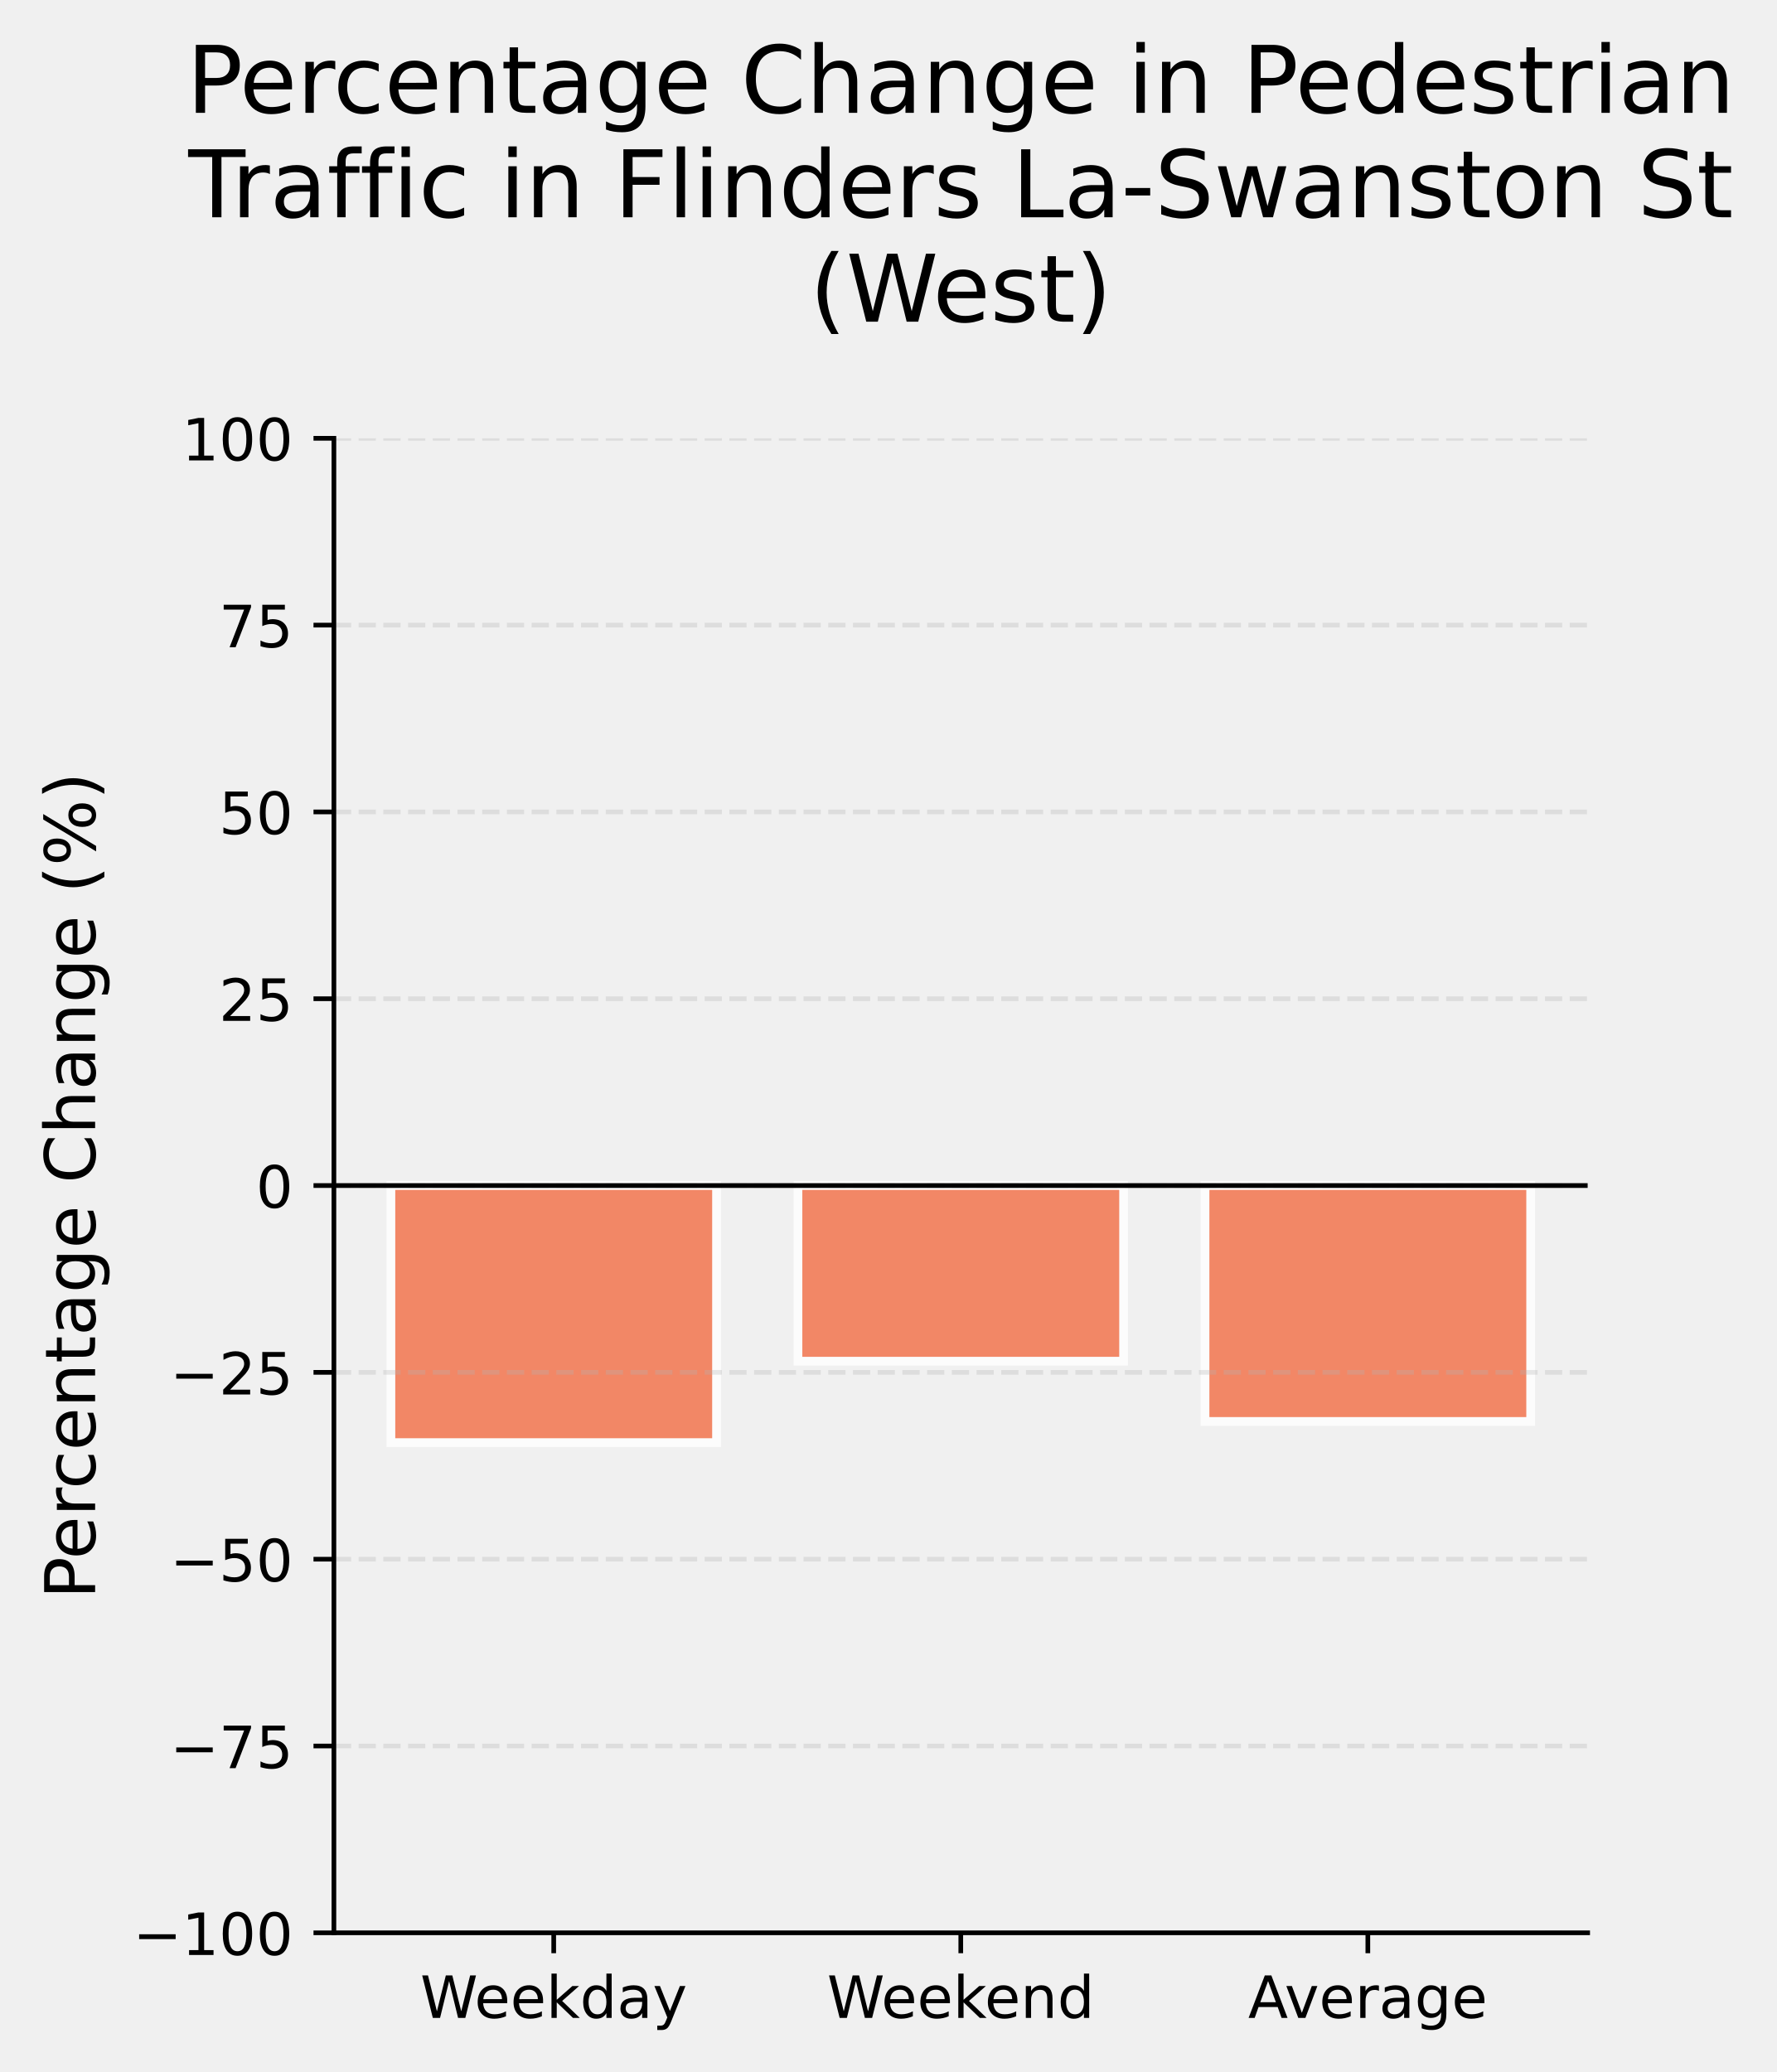
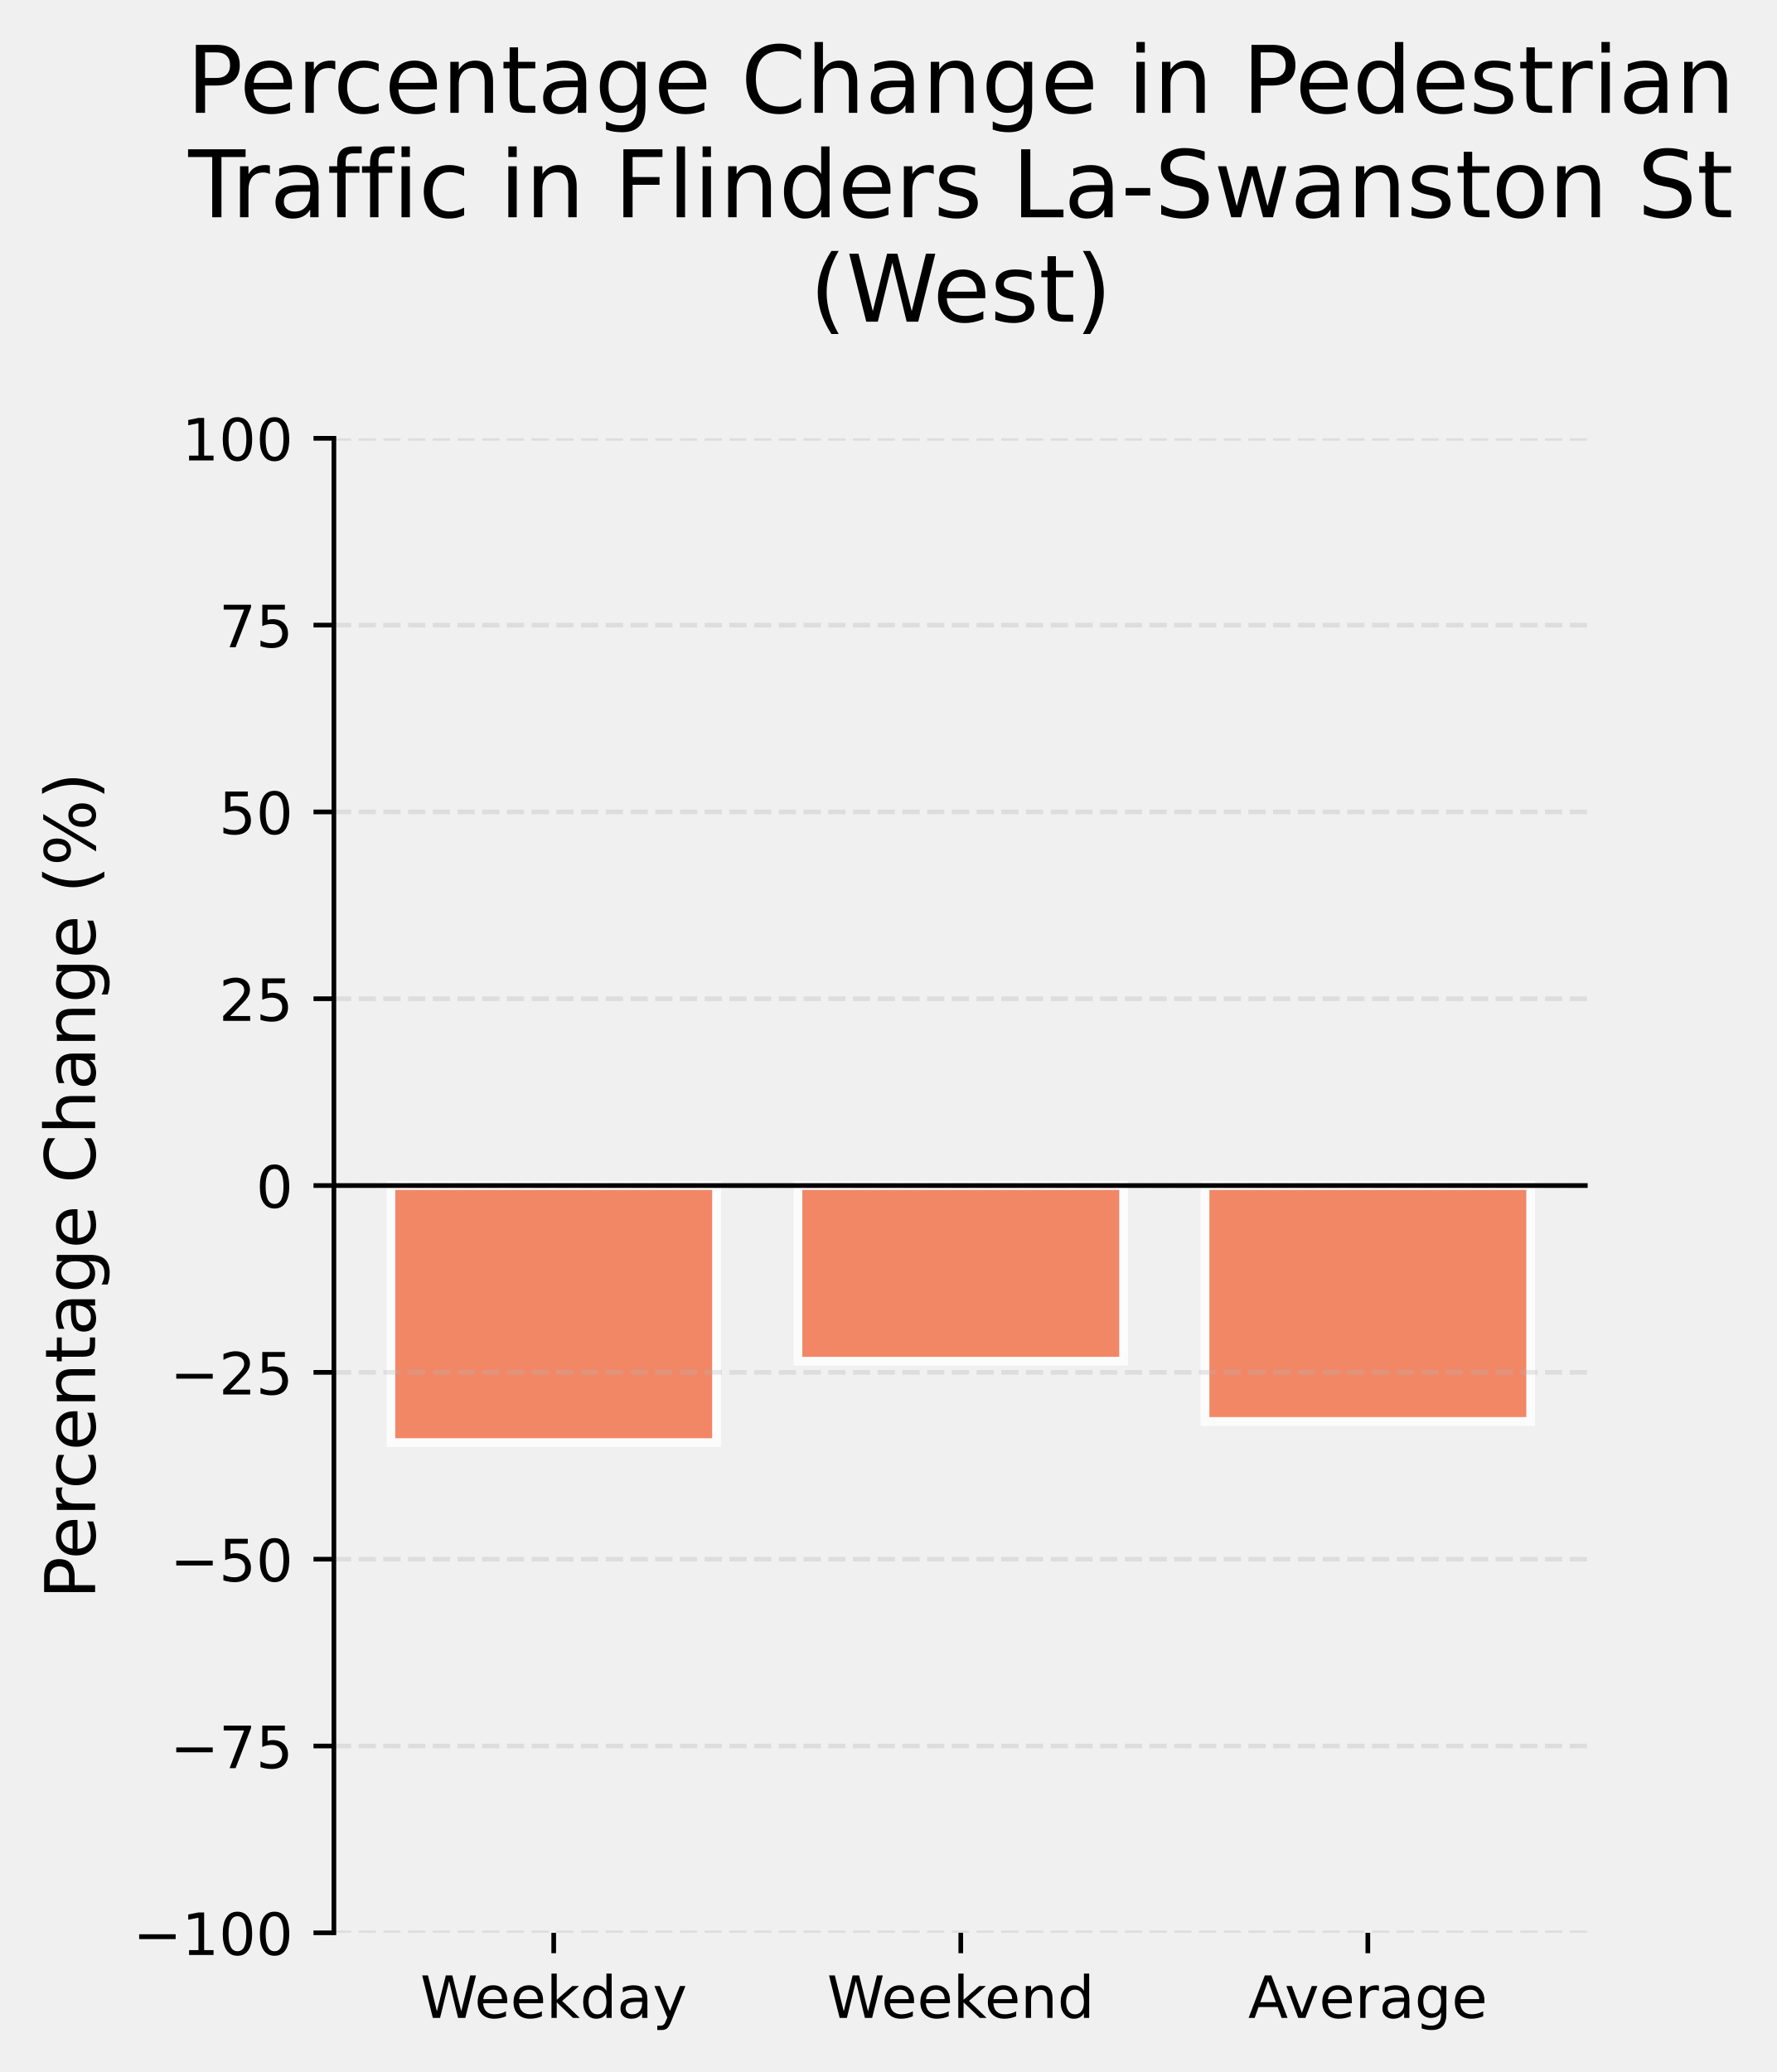
<svg xmlns="http://www.w3.org/2000/svg" xmlns:xlink="http://www.w3.org/1999/xlink" width="304.812pt" height="355.461pt" viewBox="0 0 304.812 355.461" version="1.1">
  <defs>
    <style type="text/css">*{stroke-linejoin: round; stroke-linecap: butt}</style>
  </defs>
  <g id="figure_1">
    <g id="patch_1">
      <path d="M 0 355.461  L 304.812 355.461  L 304.812 0  L 0 0  L 0 355.461  z " style="fill: none" />
    </g>
    <g id="axes_1">
      <g id="patch_2">
        <path d="M 57.281 331.582  L 272.361 331.582  L 272.361 75.191  L 57.281 75.191  L 57.281 331.582  z " style="fill: none" />
      </g>
      <g id="patch_3">
-         <path d="M 67.057 203.387  L 122.922 203.387  L 122.922 247.485  L 67.057 247.485  z " clip-path="url(#pbf14f87d33)" style="fill: #f36d43; opacity: 0.8; stroke: #ffffff; stroke-width: 1.5; stroke-linejoin: miter" />
+         <path d="M 67.057 203.387  L 122.922 203.387  L 122.922 247.485  L 67.057 247.485  z " clip-path="url(#p9f455802be)" style="fill: #f36d43; opacity: 0.8; stroke: #ffffff; stroke-width: 1.5; stroke-linejoin: miter" />
      </g>
      <g id="patch_4">
-         <path d="M 136.888 203.387  L 192.753 203.387  L 192.753 233.518  L 136.888 233.518  z " clip-path="url(#pbf14f87d33)" style="fill: #f36d43; opacity: 0.8; stroke: #ffffff; stroke-width: 1.5; stroke-linejoin: miter" />
+         <path d="M 136.888 203.387  L 192.753 203.387  L 192.753 233.518  L 136.888 233.518  z " clip-path="url(#p9f455802be)" style="fill: #f36d43; opacity: 0.8; stroke: #ffffff; stroke-width: 1.5; stroke-linejoin: miter" />
      </g>
      <g id="patch_5">
-         <path d="M 206.72 203.387  L 262.585 203.387  L 262.585 243.856  L 206.72 243.856  z " clip-path="url(#pbf14f87d33)" style="fill: #f36d43; opacity: 0.8; stroke: #ffffff; stroke-width: 1.5; stroke-linejoin: miter" />
+         <path d="M 206.72 203.387  L 262.585 203.387  L 262.585 243.856  L 206.72 243.856  z " clip-path="url(#p9f455802be)" style="fill: #f36d43; opacity: 0.8; stroke: #ffffff; stroke-width: 1.5; stroke-linejoin: miter" />
      </g>
      <g id="matplotlib.axis_1">
        <g id="xtick_1">
          <g id="line2d_1">
            <defs>
-               <path id="mc58c141b8f" d="M 0 0  L 0 3.5  " style="stroke: #000000; stroke-width: 0.8" />
+               <path id="m204e8caf75" d="M 0 0  L 0 3.5  " style="stroke: #000000; stroke-width: 0.8" />
            </defs>
            <g>
-               <use xlink:href="#mc58c141b8f" x="94.99" y="331.582" style="stroke: #000000; stroke-width: 0.8" />
+               <use xlink:href="#m204e8caf75" x="94.99" y="331.582" style="stroke: #000000; stroke-width: 0.8" />
            </g>
          </g>
          <g id="text_1">
            <g transform="translate(72.09368 346.1809) scale(0.1 -0.1)">
              <defs>
                <path id="DejaVuSans-57" d="M 213 4666  L 850 4666  L 1831 722  L 2809 4666  L 3519 4666  L 4500 722  L 5478 4666  L 6119 4666  L 4947 0  L 4153 0  L 3169 4050  L 2175 0  L 1381 0  L 213 4666  z " transform="scale(0.015625)" />
                <path id="DejaVuSans-65" d="M 3597 1894  L 3597 1613  L 953 1613  Q 991 1019 1311 708  Q 1631 397 2203 397  Q 2534 397 2845 478  Q 3156 559 3463 722  L 3463 178  Q 3153 47 2828 -22  Q 2503 -91 2169 -91  Q 1331 -91 842 396  Q 353 884 353 1716  Q 353 2575 817 3079  Q 1281 3584 2069 3584  Q 2775 3584 3186 3129  Q 3597 2675 3597 1894  z M 3022 2063  Q 3016 2534 2758 2815  Q 2500 3097 2075 3097  Q 1594 3097 1305 2825  Q 1016 2553 972 2059  L 3022 2063  z " transform="scale(0.015625)" />
                <path id="DejaVuSans-6b" d="M 581 4863  L 1159 4863  L 1159 1991  L 2875 3500  L 3609 3500  L 1753 1863  L 3688 0  L 2938 0  L 1159 1709  L 1159 0  L 581 0  L 581 4863  z " transform="scale(0.015625)" />
                <path id="DejaVuSans-64" d="M 2906 2969  L 2906 4863  L 3481 4863  L 3481 0  L 2906 0  L 2906 525  Q 2725 213 2448 61  Q 2172 -91 1784 -91  Q 1150 -91 751 415  Q 353 922 353 1747  Q 353 2572 751 3078  Q 1150 3584 1784 3584  Q 2172 3584 2448 3432  Q 2725 3281 2906 2969  z M 947 1747  Q 947 1113 1208 752  Q 1469 391 1925 391  Q 2381 391 2643 752  Q 2906 1113 2906 1747  Q 2906 2381 2643 2742  Q 2381 3103 1925 3103  Q 1469 3103 1208 2742  Q 947 2381 947 1747  z " transform="scale(0.015625)" />
                <path id="DejaVuSans-61" d="M 2194 1759  Q 1497 1759 1228 1600  Q 959 1441 959 1056  Q 959 750 1161 570  Q 1363 391 1709 391  Q 2188 391 2477 730  Q 2766 1069 2766 1631  L 2766 1759  L 2194 1759  z M 3341 1997  L 3341 0  L 2766 0  L 2766 531  Q 2569 213 2275 61  Q 1981 -91 1556 -91  Q 1019 -91 701 211  Q 384 513 384 1019  Q 384 1609 779 1909  Q 1175 2209 1959 2209  L 2766 2209  L 2766 2266  Q 2766 2663 2505 2880  Q 2244 3097 1772 3097  Q 1472 3097 1187 3025  Q 903 2953 641 2809  L 641 3341  Q 956 3463 1253 3523  Q 1550 3584 1831 3584  Q 2591 3584 2966 3190  Q 3341 2797 3341 1997  z " transform="scale(0.015625)" />
                <path id="DejaVuSans-79" d="M 2059 -325  Q 1816 -950 1584 -1140  Q 1353 -1331 966 -1331  L 506 -1331  L 506 -850  L 844 -850  Q 1081 -850 1212 -737  Q 1344 -625 1503 -206  L 1606 56  L 191 3500  L 800 3500  L 1894 763  L 2988 3500  L 3597 3500  L 2059 -325  z " transform="scale(0.015625)" />
              </defs>
              <use xlink:href="#DejaVuSans-57" />
              <use xlink:href="#DejaVuSans-65" transform="translate(93.00195 0)" />
              <use xlink:href="#DejaVuSans-65" transform="translate(154.5254 0)" />
              <use xlink:href="#DejaVuSans-6b" transform="translate(216.0488 0)" />
              <use xlink:href="#DejaVuSans-64" transform="translate(273.959 0)" />
              <use xlink:href="#DejaVuSans-61" transform="translate(337.4355 0)" />
              <use xlink:href="#DejaVuSans-79" transform="translate(398.7148 0)" />
            </g>
          </g>
        </g>
        <g id="xtick_2">
          <g id="line2d_2">
            <g>
-               <use xlink:href="#mc58c141b8f" x="164.821" y="331.582" style="stroke: #000000; stroke-width: 0.8" />
+               <use xlink:href="#m204e8caf75" x="164.821" y="331.582" style="stroke: #000000; stroke-width: 0.8" />
            </g>
          </g>
          <g id="text_2">
            <g transform="translate(141.8842 346.1809) scale(0.1 -0.1)">
              <defs>
                <path id="DejaVuSans-6e" d="M 3513 2113  L 3513 0  L 2938 0  L 2938 2094  Q 2938 2591 2744 2837  Q 2550 3084 2163 3084  Q 1697 3084 1428 2787  Q 1159 2491 1159 1978  L 1159 0  L 581 0  L 581 3500  L 1159 3500  L 1159 2956  Q 1366 3272 1645 3428  Q 1925 3584 2291 3584  Q 2894 3584 3203 3211  Q 3513 2838 3513 2113  z " transform="scale(0.015625)" />
              </defs>
              <use xlink:href="#DejaVuSans-57" />
              <use xlink:href="#DejaVuSans-65" transform="translate(93.00195 0)" />
              <use xlink:href="#DejaVuSans-65" transform="translate(154.5254 0)" />
              <use xlink:href="#DejaVuSans-6b" transform="translate(216.0488 0)" />
              <use xlink:href="#DejaVuSans-65" transform="translate(270.334 0)" />
              <use xlink:href="#DejaVuSans-6e" transform="translate(331.8574 0)" />
              <use xlink:href="#DejaVuSans-64" transform="translate(395.2363 0)" />
            </g>
          </g>
        </g>
        <g id="xtick_3">
          <g id="line2d_3">
            <g>
-               <use xlink:href="#mc58c141b8f" x="234.652" y="331.582" style="stroke: #000000; stroke-width: 0.8" />
+               <use xlink:href="#m204e8caf75" x="234.652" y="331.582" style="stroke: #000000; stroke-width: 0.8" />
            </g>
          </g>
          <g id="text_3">
            <g transform="translate(214.1193 346.1809) scale(0.1 -0.1)">
              <defs>
                <path id="DejaVuSans-41" d="M 2188 4044  L 1331 1722  L 3047 1722  L 2188 4044  z M 1831 4666  L 2547 4666  L 4325 0  L 3669 0  L 3244 1197  L 1141 1197  L 716 0  L 50 0  L 1831 4666  z " transform="scale(0.015625)" />
                <path id="DejaVuSans-76" d="M 191 3500  L 800 3500  L 1894 563  L 2988 3500  L 3597 3500  L 2284 0  L 1503 0  L 191 3500  z " transform="scale(0.015625)" />
                <path id="DejaVuSans-72" d="M 2631 2963  Q 2534 3019 2420 3045  Q 2306 3072 2169 3072  Q 1681 3072 1420 2755  Q 1159 2438 1159 1844  L 1159 0  L 581 0  L 581 3500  L 1159 3500  L 1159 2956  Q 1341 3275 1631 3429  Q 1922 3584 2338 3584  Q 2397 3584 2469 3576  Q 2541 3569 2628 3553  L 2631 2963  z " transform="scale(0.015625)" />
                <path id="DejaVuSans-67" d="M 2906 1791  Q 2906 2416 2648 2759  Q 2391 3103 1925 3103  Q 1463 3103 1205 2759  Q 947 2416 947 1791  Q 947 1169 1205 825  Q 1463 481 1925 481  Q 2391 481 2648 825  Q 2906 1169 2906 1791  z M 3481 434  Q 3481 -459 3084 -895  Q 2688 -1331 1869 -1331  Q 1566 -1331 1297 -1286  Q 1028 -1241 775 -1147  L 775 -588  Q 1028 -725 1275 -790  Q 1522 -856 1778 -856  Q 2344 -856 2625 -561  Q 2906 -266 2906 331  L 2906 616  Q 2728 306 2450 153  Q 2172 0 1784 0  Q 1141 0 747 490  Q 353 981 353 1791  Q 353 2603 747 3093  Q 1141 3584 1784 3584  Q 2172 3584 2450 3431  Q 2728 3278 2906 2969  L 2906 3500  L 3481 3500  L 3481 434  z " transform="scale(0.015625)" />
              </defs>
              <use xlink:href="#DejaVuSans-41" />
              <use xlink:href="#DejaVuSans-76" transform="translate(62.5332 0)" />
              <use xlink:href="#DejaVuSans-65" transform="translate(121.7129 0)" />
              <use xlink:href="#DejaVuSans-72" transform="translate(183.2363 0)" />
              <use xlink:href="#DejaVuSans-61" transform="translate(224.3496 0)" />
              <use xlink:href="#DejaVuSans-67" transform="translate(285.6289 0)" />
              <use xlink:href="#DejaVuSans-65" transform="translate(349.1055 0)" />
            </g>
          </g>
        </g>
      </g>
      <g id="matplotlib.axis_2">
        <g id="ytick_1">
          <g id="line2d_4">
-             <path d="M 57.281 331.582  L 272.361 331.582  " clip-path="url(#pbf14f87d33)" style="fill: none; stroke-dasharray: 2.96,1.28; stroke-dashoffset: 0; stroke: #b0b0b0; stroke-opacity: 0.3; stroke-width: 0.8" />
+             <path d="M 57.281 331.582  L 272.361 331.582  " clip-path="url(#p9f455802be)" style="fill: none; stroke-dasharray: 2.96,1.28; stroke-dashoffset: 0; stroke: #b0b0b0; stroke-opacity: 0.3; stroke-width: 0.8" />
          </g>
          <g id="line2d_5">
            <defs>
-               <path id="mb57cc12559" d="M 0 0  L -3.5 0  " style="stroke: #000000; stroke-width: 0.8" />
+               <path id="mabfdd36458" d="M 0 0  L -3.5 0  " style="stroke: #000000; stroke-width: 0.8" />
            </defs>
            <g>
-               <use xlink:href="#mb57cc12559" x="57.281" y="331.582" style="stroke: #000000; stroke-width: 0.8" />
+               <use xlink:href="#mabfdd36458" x="57.281" y="331.582" style="stroke: #000000; stroke-width: 0.8" />
            </g>
          </g>
          <g id="text_4">
            <g transform="translate(22.81375 335.3817) scale(0.1 -0.1)">
              <defs>
                <path id="DejaVuSans-2212" d="M 678 2272  L 4684 2272  L 4684 1741  L 678 1741  L 678 2272  z " transform="scale(0.015625)" />
                <path id="DejaVuSans-31" d="M 794 531  L 1825 531  L 1825 4091  L 703 3866  L 703 4441  L 1819 4666  L 2450 4666  L 2450 531  L 3481 531  L 3481 0  L 794 0  L 794 531  z " transform="scale(0.015625)" />
                <path id="DejaVuSans-30" d="M 2034 4250  Q 1547 4250 1301 3770  Q 1056 3291 1056 2328  Q 1056 1369 1301 889  Q 1547 409 2034 409  Q 2525 409 2770 889  Q 3016 1369 3016 2328  Q 3016 3291 2770 3770  Q 2525 4250 2034 4250  z M 2034 4750  Q 2819 4750 3233 4129  Q 3647 3509 3647 2328  Q 3647 1150 3233 529  Q 2819 -91 2034 -91  Q 1250 -91 836 529  Q 422 1150 422 2328  Q 422 3509 836 4129  Q 1250 4750 2034 4750  z " transform="scale(0.015625)" />
              </defs>
              <use xlink:href="#DejaVuSans-2212" />
              <use xlink:href="#DejaVuSans-31" transform="translate(83.78906 0)" />
              <use xlink:href="#DejaVuSans-30" transform="translate(147.4121 0)" />
              <use xlink:href="#DejaVuSans-30" transform="translate(211.0352 0)" />
            </g>
          </g>
        </g>
        <g id="ytick_2">
          <g id="line2d_6">
-             <path d="M 57.281 299.534  L 272.361 299.534  " clip-path="url(#pbf14f87d33)" style="fill: none; stroke-dasharray: 2.96,1.28; stroke-dashoffset: 0; stroke: #b0b0b0; stroke-opacity: 0.3; stroke-width: 0.8" />
+             <path d="M 57.281 299.534  L 272.361 299.534  " clip-path="url(#p9f455802be)" style="fill: none; stroke-dasharray: 2.96,1.28; stroke-dashoffset: 0; stroke: #b0b0b0; stroke-opacity: 0.3; stroke-width: 0.8" />
          </g>
          <g id="line2d_7">
            <g>
-               <use xlink:href="#mb57cc12559" x="57.281" y="299.534" style="stroke: #000000; stroke-width: 0.8" />
+               <use xlink:href="#mabfdd36458" x="57.281" y="299.534" style="stroke: #000000; stroke-width: 0.8" />
            </g>
          </g>
          <g id="text_5">
            <g transform="translate(29.17625 303.3327) scale(0.1 -0.1)">
              <defs>
                <path id="DejaVuSans-37" d="M 525 4666  L 3525 4666  L 3525 4397  L 1831 0  L 1172 0  L 2766 4134  L 525 4134  L 525 4666  z " transform="scale(0.015625)" />
                <path id="DejaVuSans-35" d="M 691 4666  L 3169 4666  L 3169 4134  L 1269 4134  L 1269 2991  Q 1406 3038 1543 3061  Q 1681 3084 1819 3084  Q 2600 3084 3056 2656  Q 3513 2228 3513 1497  Q 3513 744 3044 326  Q 2575 -91 1722 -91  Q 1428 -91 1123 -41  Q 819 9 494 109  L 494 744  Q 775 591 1075 516  Q 1375 441 1709 441  Q 2250 441 2565 725  Q 2881 1009 2881 1497  Q 2881 1984 2565 2268  Q 2250 2553 1709 2553  Q 1456 2553 1204 2497  Q 953 2441 691 2322  L 691 4666  z " transform="scale(0.015625)" />
              </defs>
              <use xlink:href="#DejaVuSans-2212" />
              <use xlink:href="#DejaVuSans-37" transform="translate(83.78906 0)" />
              <use xlink:href="#DejaVuSans-35" transform="translate(147.4121 0)" />
            </g>
          </g>
        </g>
        <g id="ytick_3">
          <g id="line2d_8">
-             <path d="M 57.281 267.485  L 272.361 267.485  " clip-path="url(#pbf14f87d33)" style="fill: none; stroke-dasharray: 2.96,1.28; stroke-dashoffset: 0; stroke: #b0b0b0; stroke-opacity: 0.3; stroke-width: 0.8" />
+             <path d="M 57.281 267.485  L 272.361 267.485  " clip-path="url(#p9f455802be)" style="fill: none; stroke-dasharray: 2.96,1.28; stroke-dashoffset: 0; stroke: #b0b0b0; stroke-opacity: 0.3; stroke-width: 0.8" />
          </g>
          <g id="line2d_9">
            <g>
-               <use xlink:href="#mb57cc12559" x="57.281" y="267.485" style="stroke: #000000; stroke-width: 0.8" />
+               <use xlink:href="#mabfdd36458" x="57.281" y="267.485" style="stroke: #000000; stroke-width: 0.8" />
            </g>
          </g>
          <g id="text_6">
            <g transform="translate(29.17625 271.2837) scale(0.1 -0.1)">
              <use xlink:href="#DejaVuSans-2212" />
              <use xlink:href="#DejaVuSans-35" transform="translate(83.78906 0)" />
              <use xlink:href="#DejaVuSans-30" transform="translate(147.4121 0)" />
            </g>
          </g>
        </g>
        <g id="ytick_4">
          <g id="line2d_10">
-             <path d="M 57.281 235.435  L 272.361 235.435  " clip-path="url(#pbf14f87d33)" style="fill: none; stroke-dasharray: 2.96,1.28; stroke-dashoffset: 0; stroke: #b0b0b0; stroke-opacity: 0.3; stroke-width: 0.8" />
+             <path d="M 57.281 235.435  L 272.361 235.435  " clip-path="url(#p9f455802be)" style="fill: none; stroke-dasharray: 2.96,1.28; stroke-dashoffset: 0; stroke: #b0b0b0; stroke-opacity: 0.3; stroke-width: 0.8" />
          </g>
          <g id="line2d_11">
            <g>
-               <use xlink:href="#mb57cc12559" x="57.281" y="235.435" style="stroke: #000000; stroke-width: 0.8" />
+               <use xlink:href="#mabfdd36458" x="57.281" y="235.435" style="stroke: #000000; stroke-width: 0.8" />
            </g>
          </g>
          <g id="text_7">
            <g transform="translate(29.17625 239.2347) scale(0.1 -0.1)">
              <defs>
                <path id="DejaVuSans-32" d="M 1228 531  L 3431 531  L 3431 0  L 469 0  L 469 531  Q 828 903 1448 1529  Q 2069 2156 2228 2338  Q 2531 2678 2651 2914  Q 2772 3150 2772 3378  Q 2772 3750 2511 3984  Q 2250 4219 1831 4219  Q 1534 4219 1204 4116  Q 875 4013 500 3803  L 500 4441  Q 881 4594 1212 4672  Q 1544 4750 1819 4750  Q 2544 4750 2975 4387  Q 3406 4025 3406 3419  Q 3406 3131 3298 2873  Q 3191 2616 2906 2266  Q 2828 2175 2409 1742  Q 1991 1309 1228 531  z " transform="scale(0.015625)" />
              </defs>
              <use xlink:href="#DejaVuSans-2212" />
              <use xlink:href="#DejaVuSans-32" transform="translate(83.78906 0)" />
              <use xlink:href="#DejaVuSans-35" transform="translate(147.4121 0)" />
            </g>
          </g>
        </g>
        <g id="ytick_5">
          <g id="line2d_12">
-             <path d="M 57.281 203.387  L 272.361 203.387  " clip-path="url(#pbf14f87d33)" style="fill: none; stroke-dasharray: 2.96,1.28; stroke-dashoffset: 0; stroke: #b0b0b0; stroke-opacity: 0.3; stroke-width: 0.8" />
+             <path d="M 57.281 203.387  L 272.361 203.387  " clip-path="url(#p9f455802be)" style="fill: none; stroke-dasharray: 2.96,1.28; stroke-dashoffset: 0; stroke: #b0b0b0; stroke-opacity: 0.3; stroke-width: 0.8" />
          </g>
          <g id="line2d_13">
            <g>
-               <use xlink:href="#mb57cc12559" x="57.281" y="203.387" style="stroke: #000000; stroke-width: 0.8" />
+               <use xlink:href="#mabfdd36458" x="57.281" y="203.387" style="stroke: #000000; stroke-width: 0.8" />
            </g>
          </g>
          <g id="text_8">
            <g transform="translate(43.91844 207.1857) scale(0.1 -0.1)">
              <use xlink:href="#DejaVuSans-30" />
            </g>
          </g>
        </g>
        <g id="ytick_6">
          <g id="line2d_14">
-             <path d="M 57.281 171.338  L 272.361 171.338  " clip-path="url(#pbf14f87d33)" style="fill: none; stroke-dasharray: 2.96,1.28; stroke-dashoffset: 0; stroke: #b0b0b0; stroke-opacity: 0.3; stroke-width: 0.8" />
+             <path d="M 57.281 171.338  L 272.361 171.338  " clip-path="url(#p9f455802be)" style="fill: none; stroke-dasharray: 2.96,1.28; stroke-dashoffset: 0; stroke: #b0b0b0; stroke-opacity: 0.3; stroke-width: 0.8" />
          </g>
          <g id="line2d_15">
            <g>
-               <use xlink:href="#mb57cc12559" x="57.281" y="171.338" style="stroke: #000000; stroke-width: 0.8" />
+               <use xlink:href="#mabfdd36458" x="57.281" y="171.338" style="stroke: #000000; stroke-width: 0.8" />
            </g>
          </g>
          <g id="text_9">
            <g transform="translate(37.55594 175.1367) scale(0.1 -0.1)">
              <use xlink:href="#DejaVuSans-32" />
              <use xlink:href="#DejaVuSans-35" transform="translate(63.62305 0)" />
            </g>
          </g>
        </g>
        <g id="ytick_7">
          <g id="line2d_16">
-             <path d="M 57.281 139.288  L 272.361 139.288  " clip-path="url(#pbf14f87d33)" style="fill: none; stroke-dasharray: 2.96,1.28; stroke-dashoffset: 0; stroke: #b0b0b0; stroke-opacity: 0.3; stroke-width: 0.8" />
+             <path d="M 57.281 139.288  L 272.361 139.288  " clip-path="url(#p9f455802be)" style="fill: none; stroke-dasharray: 2.96,1.28; stroke-dashoffset: 0; stroke: #b0b0b0; stroke-opacity: 0.3; stroke-width: 0.8" />
          </g>
          <g id="line2d_17">
            <g>
-               <use xlink:href="#mb57cc12559" x="57.281" y="139.288" style="stroke: #000000; stroke-width: 0.8" />
+               <use xlink:href="#mabfdd36458" x="57.281" y="139.288" style="stroke: #000000; stroke-width: 0.8" />
            </g>
          </g>
          <g id="text_10">
            <g transform="translate(37.55594 143.0877) scale(0.1 -0.1)">
              <use xlink:href="#DejaVuSans-35" />
              <use xlink:href="#DejaVuSans-30" transform="translate(63.62305 0)" />
            </g>
          </g>
        </g>
        <g id="ytick_8">
          <g id="line2d_18">
-             <path d="M 57.281 107.24  L 272.361 107.24  " clip-path="url(#pbf14f87d33)" style="fill: none; stroke-dasharray: 2.96,1.28; stroke-dashoffset: 0; stroke: #b0b0b0; stroke-opacity: 0.3; stroke-width: 0.8" />
+             <path d="M 57.281 107.24  L 272.361 107.24  " clip-path="url(#p9f455802be)" style="fill: none; stroke-dasharray: 2.96,1.28; stroke-dashoffset: 0; stroke: #b0b0b0; stroke-opacity: 0.3; stroke-width: 0.8" />
          </g>
          <g id="line2d_19">
            <g>
-               <use xlink:href="#mb57cc12559" x="57.281" y="107.24" style="stroke: #000000; stroke-width: 0.8" />
+               <use xlink:href="#mabfdd36458" x="57.281" y="107.24" style="stroke: #000000; stroke-width: 0.8" />
            </g>
          </g>
          <g id="text_11">
            <g transform="translate(37.55594 111.0387) scale(0.1 -0.1)">
              <use xlink:href="#DejaVuSans-37" />
              <use xlink:href="#DejaVuSans-35" transform="translate(63.62305 0)" />
            </g>
          </g>
        </g>
        <g id="ytick_9">
          <g id="line2d_20">
-             <path d="M 57.281 75.191  L 272.361 75.191  " clip-path="url(#pbf14f87d33)" style="fill: none; stroke-dasharray: 2.96,1.28; stroke-dashoffset: 0; stroke: #b0b0b0; stroke-opacity: 0.3; stroke-width: 0.8" />
+             <path d="M 57.281 75.191  L 272.361 75.191  " clip-path="url(#p9f455802be)" style="fill: none; stroke-dasharray: 2.96,1.28; stroke-dashoffset: 0; stroke: #b0b0b0; stroke-opacity: 0.3; stroke-width: 0.8" />
          </g>
          <g id="line2d_21">
            <g>
-               <use xlink:href="#mb57cc12559" x="57.281" y="75.191" style="stroke: #000000; stroke-width: 0.8" />
+               <use xlink:href="#mabfdd36458" x="57.281" y="75.191" style="stroke: #000000; stroke-width: 0.8" />
            </g>
          </g>
          <g id="text_12">
            <g transform="translate(31.19344 78.98972) scale(0.1 -0.1)">
              <use xlink:href="#DejaVuSans-31" />
              <use xlink:href="#DejaVuSans-30" transform="translate(63.62305 0)" />
              <use xlink:href="#DejaVuSans-30" transform="translate(127.2461 0)" />
            </g>
          </g>
        </g>
        <g id="text_13">
          <g transform="translate(16.31812 274.3028) rotate(-90) scale(0.12 -0.12)">
            <defs>
              <path id="DejaVuSans-50" d="M 1259 4147  L 1259 2394  L 2053 2394  Q 2494 2394 2734 2622  Q 2975 2850 2975 3272  Q 2975 3691 2734 3919  Q 2494 4147 2053 4147  L 1259 4147  z M 628 4666  L 2053 4666  Q 2838 4666 3239 4311  Q 3641 3956 3641 3272  Q 3641 2581 3239 2228  Q 2838 1875 2053 1875  L 1259 1875  L 1259 0  L 628 0  L 628 4666  z " transform="scale(0.015625)" />
              <path id="DejaVuSans-63" d="M 3122 3366  L 3122 2828  Q 2878 2963 2633 3030  Q 2388 3097 2138 3097  Q 1578 3097 1268 2742  Q 959 2388 959 1747  Q 959 1106 1268 751  Q 1578 397 2138 397  Q 2388 397 2633 464  Q 2878 531 3122 666  L 3122 134  Q 2881 22 2623 -34  Q 2366 -91 2075 -91  Q 1284 -91 818 406  Q 353 903 353 1747  Q 353 2603 823 3093  Q 1294 3584 2113 3584  Q 2378 3584 2631 3529  Q 2884 3475 3122 3366  z " transform="scale(0.015625)" />
              <path id="DejaVuSans-74" d="M 1172 4494  L 1172 3500  L 2356 3500  L 2356 3053  L 1172 3053  L 1172 1153  Q 1172 725 1289 603  Q 1406 481 1766 481  L 2356 481  L 2356 0  L 1766 0  Q 1100 0 847 248  Q 594 497 594 1153  L 594 3053  L 172 3053  L 172 3500  L 594 3500  L 594 4494  L 1172 4494  z " transform="scale(0.015625)" />
              <path id="DejaVuSans-20" transform="scale(0.015625)" />
              <path id="DejaVuSans-43" d="M 4122 4306  L 4122 3641  Q 3803 3938 3442 4084  Q 3081 4231 2675 4231  Q 1875 4231 1450 3742  Q 1025 3253 1025 2328  Q 1025 1406 1450 917  Q 1875 428 2675 428  Q 3081 428 3442 575  Q 3803 722 4122 1019  L 4122 359  Q 3791 134 3420 21  Q 3050 -91 2638 -91  Q 1578 -91 968 557  Q 359 1206 359 2328  Q 359 3453 968 4101  Q 1578 4750 2638 4750  Q 3056 4750 3426 4639  Q 3797 4528 4122 4306  z " transform="scale(0.015625)" />
              <path id="DejaVuSans-68" d="M 3513 2113  L 3513 0  L 2938 0  L 2938 2094  Q 2938 2591 2744 2837  Q 2550 3084 2163 3084  Q 1697 3084 1428 2787  Q 1159 2491 1159 1978  L 1159 0  L 581 0  L 581 4863  L 1159 4863  L 1159 2956  Q 1366 3272 1645 3428  Q 1925 3584 2291 3584  Q 2894 3584 3203 3211  Q 3513 2838 3513 2113  z " transform="scale(0.015625)" />
              <path id="DejaVuSans-28" d="M 1984 4856  Q 1566 4138 1362 3434  Q 1159 2731 1159 2009  Q 1159 1288 1364 580  Q 1569 -128 1984 -844  L 1484 -844  Q 1016 -109 783 600  Q 550 1309 550 2009  Q 550 2706 781 3412  Q 1013 4119 1484 4856  L 1984 4856  z " transform="scale(0.015625)" />
              <path id="DejaVuSans-25" d="M 4653 2053  Q 4381 2053 4226 1822  Q 4072 1591 4072 1178  Q 4072 772 4226 539  Q 4381 306 4653 306  Q 4919 306 5073 539  Q 5228 772 5228 1178  Q 5228 1588 5073 1820  Q 4919 2053 4653 2053  z M 4653 2450  Q 5147 2450 5437 2106  Q 5728 1763 5728 1178  Q 5728 594 5436 251  Q 5144 -91 4653 -91  Q 4153 -91 3862 251  Q 3572 594 3572 1178  Q 3572 1766 3864 2108  Q 4156 2450 4653 2450  z M 1428 4353  Q 1159 4353 1004 4120  Q 850 3888 850 3481  Q 850 3069 1003 2837  Q 1156 2606 1428 2606  Q 1700 2606 1854 2837  Q 2009 3069 2009 3481  Q 2009 3884 1853 4118  Q 1697 4353 1428 4353  z M 4250 4750  L 4750 4750  L 1831 -91  L 1331 -91  L 4250 4750  z M 1428 4750  Q 1922 4750 2215 4408  Q 2509 4066 2509 3481  Q 2509 2891 2217 2550  Q 1925 2209 1428 2209  Q 931 2209 642 2551  Q 353 2894 353 3481  Q 353 4063 643 4406  Q 934 4750 1428 4750  z " transform="scale(0.015625)" />
              <path id="DejaVuSans-29" d="M 513 4856  L 1013 4856  Q 1481 4119 1714 3412  Q 1947 2706 1947 2009  Q 1947 1309 1714 600  Q 1481 -109 1013 -844  L 513 -844  Q 928 -128 1133 580  Q 1338 1288 1338 2009  Q 1338 2731 1133 3434  Q 928 4138 513 4856  z " transform="scale(0.015625)" />
            </defs>
            <use xlink:href="#DejaVuSans-50" />
            <use xlink:href="#DejaVuSans-65" transform="translate(56.67773 0)" />
            <use xlink:href="#DejaVuSans-72" transform="translate(118.2012 0)" />
            <use xlink:href="#DejaVuSans-63" transform="translate(157.0645 0)" />
            <use xlink:href="#DejaVuSans-65" transform="translate(212.0449 0)" />
            <use xlink:href="#DejaVuSans-6e" transform="translate(273.5684 0)" />
            <use xlink:href="#DejaVuSans-74" transform="translate(336.9473 0)" />
            <use xlink:href="#DejaVuSans-61" transform="translate(376.1562 0)" />
            <use xlink:href="#DejaVuSans-67" transform="translate(437.4355 0)" />
            <use xlink:href="#DejaVuSans-65" transform="translate(500.9121 0)" />
            <use xlink:href="#DejaVuSans-20" transform="translate(562.4355 0)" />
            <use xlink:href="#DejaVuSans-43" transform="translate(594.2227 0)" />
            <use xlink:href="#DejaVuSans-68" transform="translate(664.0469 0)" />
            <use xlink:href="#DejaVuSans-61" transform="translate(727.4258 0)" />
            <use xlink:href="#DejaVuSans-6e" transform="translate(788.7051 0)" />
            <use xlink:href="#DejaVuSans-67" transform="translate(852.084 0)" />
            <use xlink:href="#DejaVuSans-65" transform="translate(915.5605 0)" />
            <use xlink:href="#DejaVuSans-20" transform="translate(977.084 0)" />
            <use xlink:href="#DejaVuSans-28" transform="translate(1008.871 0)" />
            <use xlink:href="#DejaVuSans-25" transform="translate(1047.885 0)" />
            <use xlink:href="#DejaVuSans-29" transform="translate(1142.904 0)" />
          </g>
        </g>
      </g>
      <g id="line2d_22">
-         <path d="M 57.281 203.387  L 272.361 203.387  " clip-path="url(#pbf14f87d33)" style="fill: none; stroke: #000000; stroke-width: 0.8; stroke-linecap: square" />
+         <path d="M 57.281 203.387  L 272.361 203.387  " clip-path="url(#p9f455802be)" style="fill: none; stroke: #000000; stroke-width: 0.8; stroke-linecap: square" />
      </g>
      <g id="patch_6">
        <path d="M 57.281 331.582  L 57.281 75.191  " style="fill: none; stroke: #000000; stroke-width: 0.8; stroke-linejoin: miter; stroke-linecap: square" />
-       </g>
-       <g id="patch_7">
-         <path d="M 57.281 331.582  L 272.361 331.582  " style="fill: none; stroke: #000000; stroke-width: 0.8; stroke-linejoin: miter; stroke-linecap: square" />
      </g>
      <g id="text_14">
        <g transform="translate(32.02969 19.3575) scale(0.16 -0.16)">
          <defs>
            <path id="DejaVuSans-69" d="M 603 3500  L 1178 3500  L 1178 0  L 603 0  L 603 3500  z M 603 4863  L 1178 4863  L 1178 4134  L 603 4134  L 603 4863  z " transform="scale(0.015625)" />
            <path id="DejaVuSans-73" d="M 2834 3397  L 2834 2853  Q 2591 2978 2328 3040  Q 2066 3103 1784 3103  Q 1356 3103 1142 2972  Q 928 2841 928 2578  Q 928 2378 1081 2264  Q 1234 2150 1697 2047  L 1894 2003  Q 2506 1872 2764 1633  Q 3022 1394 3022 966  Q 3022 478 2636 193  Q 2250 -91 1575 -91  Q 1294 -91 989 -36  Q 684 19 347 128  L 347 722  Q 666 556 975 473  Q 1284 391 1588 391  Q 1994 391 2212 530  Q 2431 669 2431 922  Q 2431 1156 2273 1281  Q 2116 1406 1581 1522  L 1381 1569  Q 847 1681 609 1914  Q 372 2147 372 2553  Q 372 3047 722 3315  Q 1072 3584 1716 3584  Q 2034 3584 2315 3537  Q 2597 3491 2834 3397  z " transform="scale(0.015625)" />
          </defs>
          <use xlink:href="#DejaVuSans-50" />
          <use xlink:href="#DejaVuSans-65" transform="translate(56.67773 0)" />
          <use xlink:href="#DejaVuSans-72" transform="translate(118.2012 0)" />
          <use xlink:href="#DejaVuSans-63" transform="translate(157.0645 0)" />
          <use xlink:href="#DejaVuSans-65" transform="translate(212.0449 0)" />
          <use xlink:href="#DejaVuSans-6e" transform="translate(273.5684 0)" />
          <use xlink:href="#DejaVuSans-74" transform="translate(336.9473 0)" />
          <use xlink:href="#DejaVuSans-61" transform="translate(376.1562 0)" />
          <use xlink:href="#DejaVuSans-67" transform="translate(437.4355 0)" />
          <use xlink:href="#DejaVuSans-65" transform="translate(500.9121 0)" />
          <use xlink:href="#DejaVuSans-20" transform="translate(562.4355 0)" />
          <use xlink:href="#DejaVuSans-43" transform="translate(594.2227 0)" />
          <use xlink:href="#DejaVuSans-68" transform="translate(664.0469 0)" />
          <use xlink:href="#DejaVuSans-61" transform="translate(727.4258 0)" />
          <use xlink:href="#DejaVuSans-6e" transform="translate(788.7051 0)" />
          <use xlink:href="#DejaVuSans-67" transform="translate(852.084 0)" />
          <use xlink:href="#DejaVuSans-65" transform="translate(915.5605 0)" />
          <use xlink:href="#DejaVuSans-20" transform="translate(977.084 0)" />
          <use xlink:href="#DejaVuSans-69" transform="translate(1008.871 0)" />
          <use xlink:href="#DejaVuSans-6e" transform="translate(1036.654 0)" />
          <use xlink:href="#DejaVuSans-20" transform="translate(1100.033 0)" />
          <use xlink:href="#DejaVuSans-50" transform="translate(1131.82 0)" />
          <use xlink:href="#DejaVuSans-65" transform="translate(1188.498 0)" />
          <use xlink:href="#DejaVuSans-64" transform="translate(1250.021 0)" />
          <use xlink:href="#DejaVuSans-65" transform="translate(1313.498 0)" />
          <use xlink:href="#DejaVuSans-73" transform="translate(1375.021 0)" />
          <use xlink:href="#DejaVuSans-74" transform="translate(1427.121 0)" />
          <use xlink:href="#DejaVuSans-72" transform="translate(1466.33 0)" />
          <use xlink:href="#DejaVuSans-69" transform="translate(1507.443 0)" />
          <use xlink:href="#DejaVuSans-61" transform="translate(1535.227 0)" />
          <use xlink:href="#DejaVuSans-6e" transform="translate(1596.506 0)" />
        </g>
        <g transform="translate(32.30969 37.274) scale(0.16 -0.16)">
          <defs>
            <path id="DejaVuSans-54" d="M -19 4666  L 3928 4666  L 3928 4134  L 2272 4134  L 2272 0  L 1638 0  L 1638 4134  L -19 4134  L -19 4666  z " transform="scale(0.015625)" />
            <path id="DejaVuSans-66" d="M 2375 4863  L 2375 4384  L 1825 4384  Q 1516 4384 1395 4259  Q 1275 4134 1275 3809  L 1275 3500  L 2222 3500  L 2222 3053  L 1275 3053  L 1275 0  L 697 0  L 697 3053  L 147 3053  L 147 3500  L 697 3500  L 697 3744  Q 697 4328 969 4595  Q 1241 4863 1831 4863  L 2375 4863  z " transform="scale(0.015625)" />
            <path id="DejaVuSans-46" d="M 628 4666  L 3309 4666  L 3309 4134  L 1259 4134  L 1259 2759  L 3109 2759  L 3109 2228  L 1259 2228  L 1259 0  L 628 0  L 628 4666  z " transform="scale(0.015625)" />
            <path id="DejaVuSans-6c" d="M 603 4863  L 1178 4863  L 1178 0  L 603 0  L 603 4863  z " transform="scale(0.015625)" />
            <path id="DejaVuSans-4c" d="M 628 4666  L 1259 4666  L 1259 531  L 3531 531  L 3531 0  L 628 0  L 628 4666  z " transform="scale(0.015625)" />
            <path id="DejaVuSans-2d" d="M 313 2009  L 1997 2009  L 1997 1497  L 313 1497  L 313 2009  z " transform="scale(0.015625)" />
            <path id="DejaVuSans-53" d="M 3425 4513  L 3425 3897  Q 3066 4069 2747 4153  Q 2428 4238 2131 4238  Q 1616 4238 1336 4038  Q 1056 3838 1056 3469  Q 1056 3159 1242 3001  Q 1428 2844 1947 2747  L 2328 2669  Q 3034 2534 3370 2195  Q 3706 1856 3706 1288  Q 3706 609 3251 259  Q 2797 -91 1919 -91  Q 1588 -91 1214 -16  Q 841 59 441 206  L 441 856  Q 825 641 1194 531  Q 1563 422 1919 422  Q 2459 422 2753 634  Q 3047 847 3047 1241  Q 3047 1584 2836 1778  Q 2625 1972 2144 2069  L 1759 2144  Q 1053 2284 737 2584  Q 422 2884 422 3419  Q 422 4038 858 4394  Q 1294 4750 2059 4750  Q 2388 4750 2728 4690  Q 3069 4631 3425 4513  z " transform="scale(0.015625)" />
            <path id="DejaVuSans-77" d="M 269 3500  L 844 3500  L 1563 769  L 2278 3500  L 2956 3500  L 3675 769  L 4391 3500  L 4966 3500  L 4050 0  L 3372 0  L 2619 2869  L 1863 0  L 1184 0  L 269 3500  z " transform="scale(0.015625)" />
            <path id="DejaVuSans-6f" d="M 1959 3097  Q 1497 3097 1228 2736  Q 959 2375 959 1747  Q 959 1119 1226 758  Q 1494 397 1959 397  Q 2419 397 2687 759  Q 2956 1122 2956 1747  Q 2956 2369 2687 2733  Q 2419 3097 1959 3097  z M 1959 3584  Q 2709 3584 3137 3096  Q 3566 2609 3566 1747  Q 3566 888 3137 398  Q 2709 -91 1959 -91  Q 1206 -91 779 398  Q 353 888 353 1747  Q 353 2609 779 3096  Q 1206 3584 1959 3584  z " transform="scale(0.015625)" />
          </defs>
          <use xlink:href="#DejaVuSans-54" />
          <use xlink:href="#DejaVuSans-72" transform="translate(46.33398 0)" />
          <use xlink:href="#DejaVuSans-61" transform="translate(87.44727 0)" />
          <use xlink:href="#DejaVuSans-66" transform="translate(148.7266 0)" />
          <use xlink:href="#DejaVuSans-66" transform="translate(183.9316 0)" />
          <use xlink:href="#DejaVuSans-69" transform="translate(219.1367 0)" />
          <use xlink:href="#DejaVuSans-63" transform="translate(246.9199 0)" />
          <use xlink:href="#DejaVuSans-20" transform="translate(301.9004 0)" />
          <use xlink:href="#DejaVuSans-69" transform="translate(333.6875 0)" />
          <use xlink:href="#DejaVuSans-6e" transform="translate(361.4707 0)" />
          <use xlink:href="#DejaVuSans-20" transform="translate(424.8496 0)" />
          <use xlink:href="#DejaVuSans-46" transform="translate(456.6367 0)" />
          <use xlink:href="#DejaVuSans-6c" transform="translate(514.1562 0)" />
          <use xlink:href="#DejaVuSans-69" transform="translate(541.9395 0)" />
          <use xlink:href="#DejaVuSans-6e" transform="translate(569.7227 0)" />
          <use xlink:href="#DejaVuSans-64" transform="translate(633.1016 0)" />
          <use xlink:href="#DejaVuSans-65" transform="translate(696.5781 0)" />
          <use xlink:href="#DejaVuSans-72" transform="translate(758.1016 0)" />
          <use xlink:href="#DejaVuSans-73" transform="translate(799.2148 0)" />
          <use xlink:href="#DejaVuSans-20" transform="translate(851.3145 0)" />
          <use xlink:href="#DejaVuSans-4c" transform="translate(883.1016 0)" />
          <use xlink:href="#DejaVuSans-61" transform="translate(938.8145 0)" />
          <use xlink:href="#DejaVuSans-2d" transform="translate(1000.094 0)" />
          <use xlink:href="#DejaVuSans-53" transform="translate(1036.178 0)" />
          <use xlink:href="#DejaVuSans-77" transform="translate(1099.654 0)" />
          <use xlink:href="#DejaVuSans-61" transform="translate(1181.441 0)" />
          <use xlink:href="#DejaVuSans-6e" transform="translate(1242.721 0)" />
          <use xlink:href="#DejaVuSans-73" transform="translate(1306.1 0)" />
          <use xlink:href="#DejaVuSans-74" transform="translate(1358.199 0)" />
          <use xlink:href="#DejaVuSans-6f" transform="translate(1397.408 0)" />
          <use xlink:href="#DejaVuSans-6e" transform="translate(1458.59 0)" />
          <use xlink:href="#DejaVuSans-20" transform="translate(1521.969 0)" />
          <use xlink:href="#DejaVuSans-53" transform="translate(1553.756 0)" />
          <use xlink:href="#DejaVuSans-74" transform="translate(1617.232 0)" />
        </g>
        <g transform="translate(138.9122 55.1905) scale(0.16 -0.16)">
          <use xlink:href="#DejaVuSans-28" />
          <use xlink:href="#DejaVuSans-57" transform="translate(39.01367 0)" />
          <use xlink:href="#DejaVuSans-65" transform="translate(132.0156 0)" />
          <use xlink:href="#DejaVuSans-73" transform="translate(193.5391 0)" />
          <use xlink:href="#DejaVuSans-74" transform="translate(245.6387 0)" />
          <use xlink:href="#DejaVuSans-29" transform="translate(284.8477 0)" />
        </g>
      </g>
    </g>
  </g>
  <defs>
-     <clipPath id="pbf14f87d33">
+     <clipPath id="p9f455802be">
      <rect x="57.281" y="75.191" width="215.08" height="256.392" />
    </clipPath>
  </defs>
</svg>
